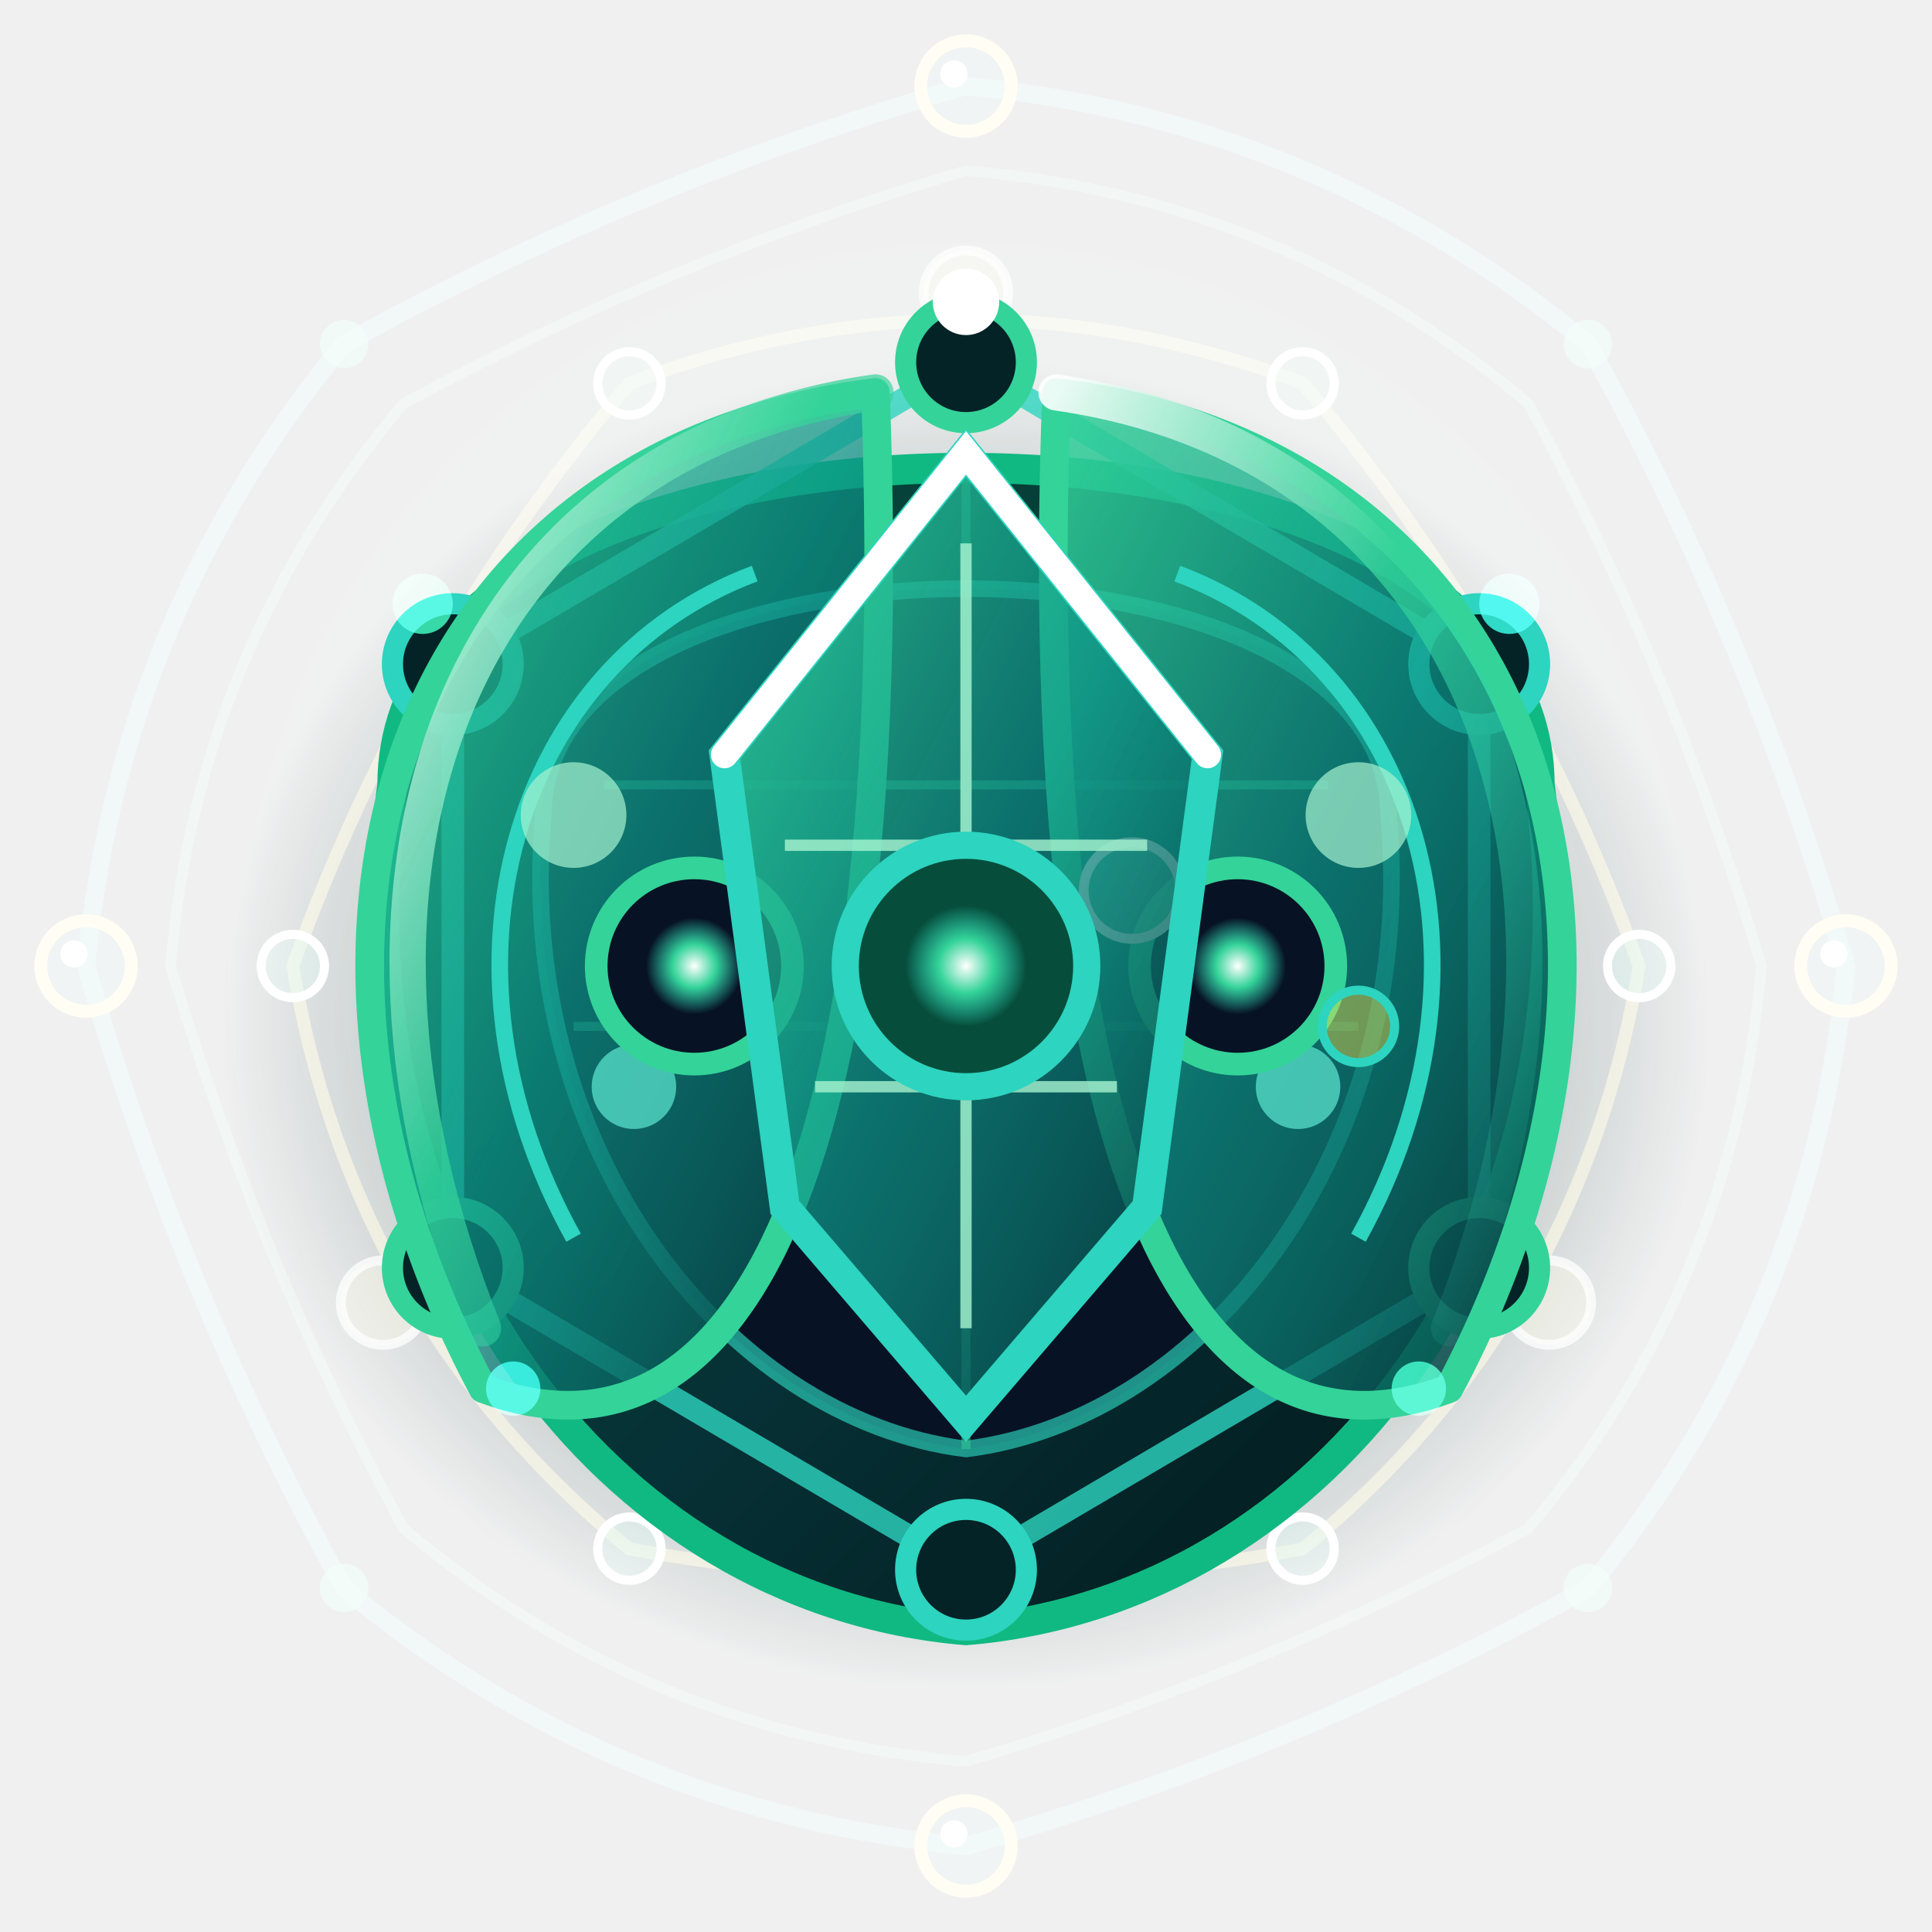
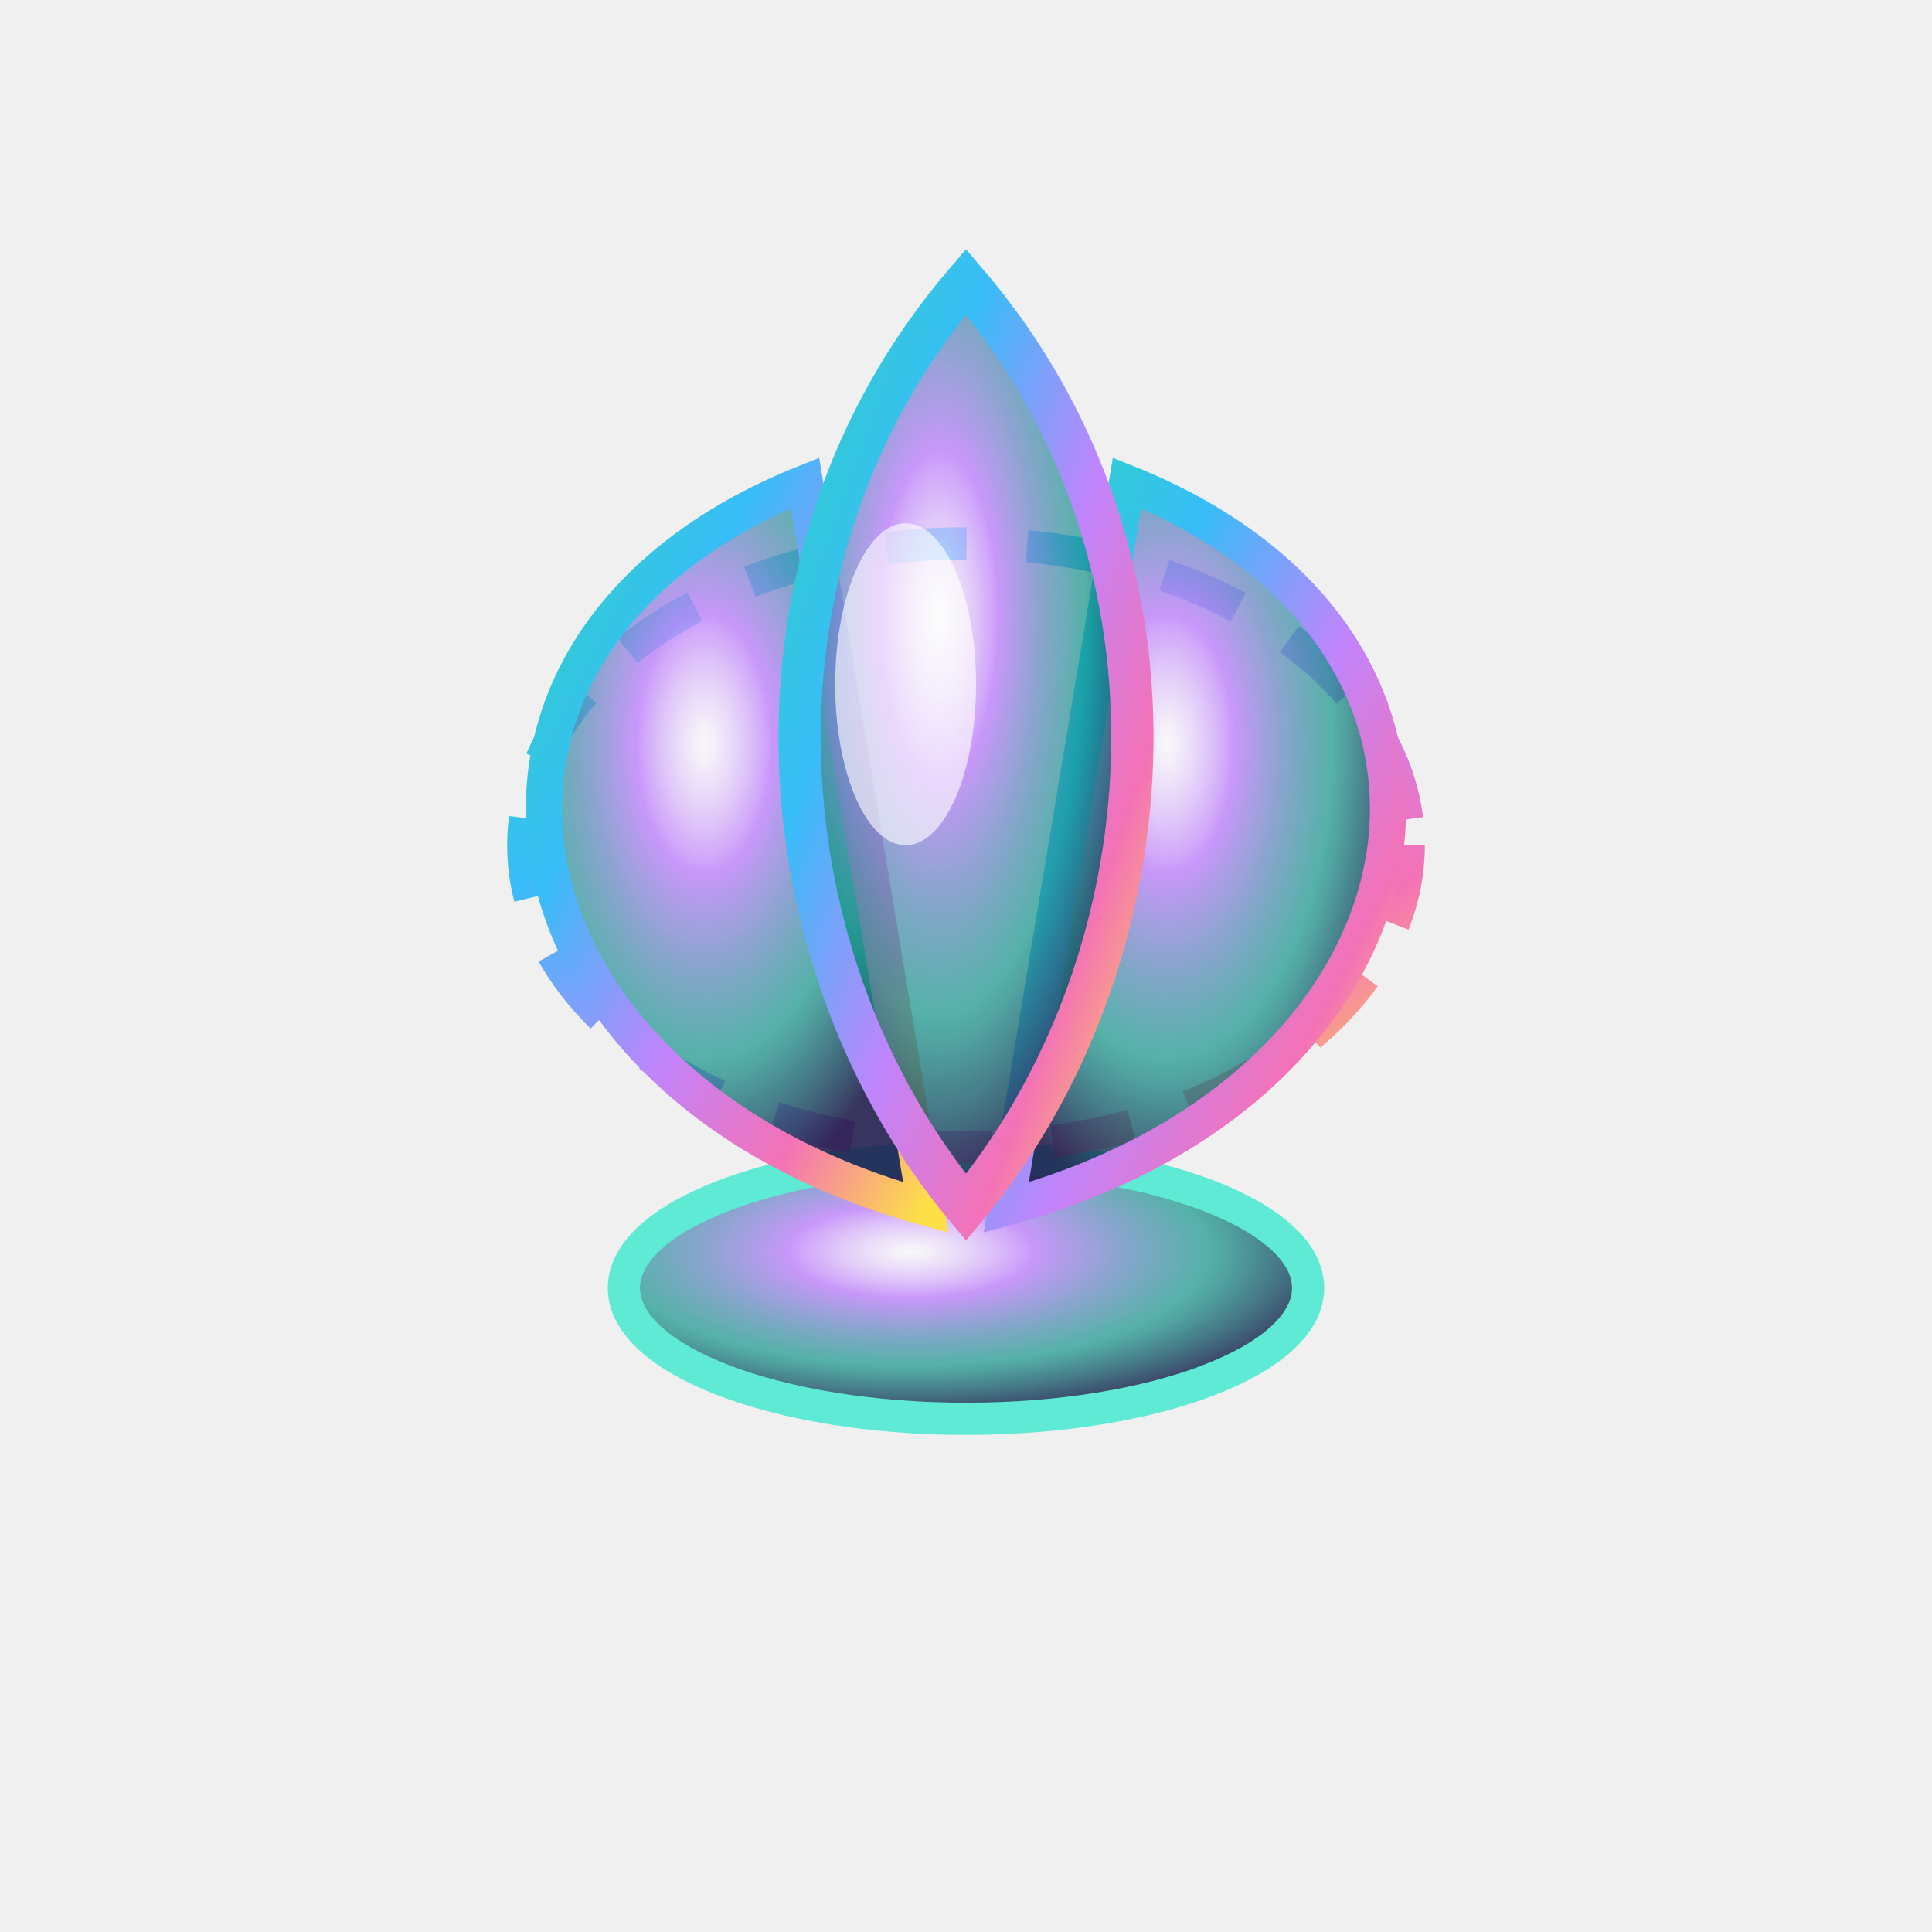
- <svg xmlns="http://www.w3.org/2000/svg" viewBox="0 0 128 128" fill="none" data-rig-id="util-mimic-lv1-rig" data-root-anchor="64,64" data-has-aura="true">
+ <svg xmlns="http://www.w3.org/2000/svg" viewBox="0 0 96 96" width="100%" height="100%" data-rig-id="util-mimic-lv1-rig">
  <defs>
-     <radialGradient id="um1-cast-shadow" cx="50%" cy="50%" r="50%">
-       <stop offset="0%" stop-color="#021317" stop-opacity="0.60" />
-       <stop offset="65%" stop-color="#03181c" stop-opacity="0.25" />
-       <stop offset="100%" stop-color="#03181c" stop-opacity="0" />
+     <radialGradient id="umim-jelly" cx="42%" cy="36%" r="64%">
+       <stop offset="0%" stop-color="#ffffff" stop-opacity="0.54" />
+       <stop offset="28%" stop-color="#c084fc" stop-opacity="0.82" />
+       <stop offset="68%" stop-color="#0d9488" stop-opacity="0.68" />
+       <stop offset="100%" stop-color="#1e1b4b" stop-opacity="0.88" />
    </radialGradient>
-     <radialGradient id="um1-aura-field" cx="50%" cy="50%" r="50%">
-       <stop offset="0%" stop-color="#10b981" stop-opacity="0.28" />
-       <stop offset="55%" stop-color="#2dd4bf" stop-opacity="0.14" />
-       <stop offset="100%" stop-color="#03181c" stop-opacity="0" />
+     <radialGradient id="umim-core" cx="45%" cy="40%" r="55%">
+       <stop offset="0%" stop-color="#ffffff" stop-opacity="0.96" />
+       <stop offset="38%" stop-color="#5eead4" stop-opacity="0.92" />
+       <stop offset="78%" stop-color="#c084fc" stop-opacity="0.65" />
+       <stop offset="100%" stop-color="#0d9488" stop-opacity="0.0" />
    </radialGradient>
-     <linearGradient id="um1-matrix-dark" x1="0%" y1="0%" x2="100%" y2="100%">
-       <stop offset="0%" stop-color="#064e3b" />
-       <stop offset="55%" stop-color="#063136" />
-       <stop offset="100%" stop-color="#021619" />
+     <linearGradient id="umim-irid" x1="0%" y1="0%" x2="100%" y2="100%">
+       <stop offset="0%" stop-color="#2dd4bf" />
+       <stop offset="28%" stop-color="#38bdf8" />
+       <stop offset="55%" stop-color="#c084fc" />
+       <stop offset="78%" stop-color="#f472b6" />
+       <stop offset="100%" stop-color="#fde047" />
    </linearGradient>
-     <linearGradient id="um1-camo-membrane" x1="0%" y1="0%" x2="100%" y2="100%">
-       <stop offset="0%" stop-color="#34d399" stop-opacity="0.88" />
-       <stop offset="50%" stop-color="#0d9488" stop-opacity="0.72" />
-       <stop offset="100%" stop-color="#063136" stop-opacity="0.92" />
+     <linearGradient id="umim-stem" x1="50%" y1="0%" x2="50%" y2="100%">
+       <stop offset="0%" stop-color="#5eead4" stop-opacity="0.92" />
+       <stop offset="55%" stop-color="#c084fc" stop-opacity="0.78" />
+       <stop offset="100%" stop-color="#0d9488" stop-opacity="0.42" />
    </linearGradient>
-     <radialGradient id="um1-joint-glow" cx="50%" cy="50%" r="50%">
-       <stop offset="0%" stop-color="#ffffff" />
-       <stop offset="45%" stop-color="#34d399" />
-       <stop offset="100%" stop-color="#2dd4bf" stop-opacity="0" />
-     </radialGradient>
-     <linearGradient id="um1-rim-light" x1="0%" y1="0%" x2="100%" y2="100%">
-       <stop offset="0%" stop-color="#ffffff" stop-opacity="0.90" />
-       <stop offset="45%" stop-color="#34d399" stop-opacity="0.75" />
-       <stop offset="100%" stop-color="#2dd4bf" stop-opacity="0" />
-     </linearGradient>
-     <radialGradient id="confocal-halo" cx="50%" cy="50%" r="50%">
-       <stop offset="0%" stop-color="#2dd4bf" stop-opacity="0" />
-       <stop offset="68%" stop-color="#2dd4bf" stop-opacity="0.16" />
-       <stop offset="86%" stop-color="#a855f7" stop-opacity="0.32" />
-       <stop offset="100%" stop-color="#03181c" stop-opacity="0" />
-     </radialGradient>
  </defs>
-   <g id="part-shadow-cast" data-pivot="64,68" data-parent="root" data-z-index="1" data-blend="multiply" style="mix-blend-mode: multiply">
-     <ellipse cx="64" cy="68" rx="50" ry="44" fill="url(#um1-cast-shadow)" />
+   <g id="part-shadow-cast" />
+   <g id="part-aura-ring-outer" />
+   <g id="part-aura-ring-inner" />
+   <g id="part-mimic-matrix-base">
+     <ellipse cx="48" cy="64" rx="17" ry="6.5" fill="url(#umim-jelly)" stroke="#5eead4" stroke-width="1.6" />
  </g>
-   <g id="part-aura-ring-outer" data-pivot="64,64" data-parent="root" data-z-index="4" data-blend="screen" data-motion="spin-cw" style="mix-blend-mode: screen">
-     <circle cx="64" cy="64" r="62" fill="url(#um1-aura-field)" />
-     <path fill="none" stroke="#2dd4bf" stroke-width="1.2" stroke-opacity="0.65" d="M122.3,64 Q120.08,87.23 105.22,105.22 Q85.58,116.09 64,122.3 Q40.77,120.08 22.78,105.22 Q11.91,85.58 5.7,64 Q7.92,40.77 22.78,22.78 Q42.42,11.91 64,5.7 Q87.23,7.92 105.22,22.78 Q116.09,42.42 122.3,64 Z" stroke-linecap="round" stroke-linejoin="round" />
-     <path fill="none" stroke="#34d399" stroke-width="0.7" stroke-opacity="0.5" d="M116.7,64 Q114.91,85.09 101.26,101.26 Q83.43,110.91 64,116.7 Q42.91,114.91 26.74,101.26 Q17.09,83.43 11.3,64 Q13.09,42.91 26.74,26.74 Q44.57,17.09 64,11.3 Q85.09,13.09 101.26,26.74 Q110.91,44.57 116.7,64 Z" stroke-linecap="round" stroke-linejoin="round" />
-     <circle cx="122.3" cy="64" r="3.0" fill="#2dd4bf" fill-opacity="0.35" stroke="#fde047" stroke-width="0.85" />
-     <circle cx="121.5" cy="63.2" r="0.9" fill="#ffffff" />
-     <circle cx="105.2" cy="105.2" r="1.6" fill="#34d399" fill-opacity="0.8" />
-     <circle cx="64" cy="122.3" r="3.0" fill="#2dd4bf" fill-opacity="0.35" stroke="#fde047" stroke-width="0.85" />
-     <circle cx="63.2" cy="121.5" r="0.9" fill="#ffffff" />
-     <circle cx="22.8" cy="105.2" r="1.6" fill="#34d399" fill-opacity="0.8" />
-     <circle cx="5.7" cy="64" r="3.0" fill="#2dd4bf" fill-opacity="0.35" stroke="#fde047" stroke-width="0.85" />
-     <circle cx="4.9" cy="63.2" r="0.9" fill="#ffffff" />
-     <circle cx="22.8" cy="22.8" r="1.6" fill="#34d399" fill-opacity="0.8" />
-     <circle cx="64" cy="5.7" r="3.0" fill="#2dd4bf" fill-opacity="0.35" stroke="#fde047" stroke-width="0.85" />
-     <circle cx="63.2" cy="4.9" r="0.9" fill="#ffffff" />
-     <circle cx="105.2" cy="22.8" r="1.6" fill="#34d399" fill-opacity="0.8" />
+   <g id="part-mimic-prism-ring">
+     <ellipse cx="48" cy="42" rx="22" ry="15" fill="none" stroke="url(#umim-irid)" stroke-width="1.6" stroke-dasharray="4 3" />
  </g>
-   <g id="part-aura-ring-inner" data-pivot="64,64" data-parent="root" data-z-index="5" data-blend="screen" data-motion="spin-ccw" style="mix-blend-mode: screen">
-     <path fill="none" stroke="#fde047" stroke-width="0.85" stroke-opacity="0.62" d="M108.6,64 Q104.7,87.5 86.3,102.62 Q64,106.68 41.7,102.62 Q23.3,87.5 19.4,64 Q27.04,42.66 41.7,25.38 Q64,17 86.3,25.38 Q100.96,42.66 108.6,64 Z" stroke-linecap="round" stroke-linejoin="round" />
-     <circle cx="108.6" cy="64" r="2.1" fill="#34d399" fill-opacity="0.45" stroke="#ffffff" stroke-width="0.6" />
-     <circle cx="86.3" cy="102.6" r="2.1" fill="#34d399" fill-opacity="0.45" stroke="#ffffff" stroke-width="0.6" />
-     <circle cx="41.7" cy="102.6" r="2.1" fill="#34d399" fill-opacity="0.45" stroke="#ffffff" stroke-width="0.6" />
-     <circle cx="19.4" cy="64" r="2.1" fill="#34d399" fill-opacity="0.45" stroke="#ffffff" stroke-width="0.6" />
-     <circle cx="41.7" cy="25.4" r="2.1" fill="#34d399" fill-opacity="0.45" stroke="#ffffff" stroke-width="0.6" />
-     <circle cx="86.3" cy="25.4" r="2.1" fill="#34d399" fill-opacity="0.45" stroke="#ffffff" stroke-width="0.6" />
-     <circle cx="102.62" cy="86.3" r="2.8" fill="#fde047" fill-opacity="0.38" stroke="#ffffff" stroke-width="0.65" stroke-opacity="0.75" />
-     <circle cx="25.38" cy="86.3" r="2.8" fill="#fde047" fill-opacity="0.38" stroke="#ffffff" stroke-width="0.65" stroke-opacity="0.75" />
-     <circle cx="64" cy="19.4" r="2.8" fill="#fde047" fill-opacity="0.38" stroke="#ffffff" stroke-width="0.65" stroke-opacity="0.75" />
+   <g id="part-mimic-membrane-right">
+     <path d="M 50 60 C 72 54, 76 32, 56 24 C 54 36, 52 48, 50 60 Z" fill="url(#umim-jelly)" stroke="url(#umim-irid)" stroke-width="1.8" />
  </g>
-   <g id="part-mimic-matrix-base" data-pivot="64,64" data-parent="root" data-z-index="10" data-blend="normal">
-     <path d="M26 52 C26 24 102 24 102 52 C106 82 88 106 64 108 C40 106 22 82 26 52 Z" fill="url(#um1-matrix-dark)" stroke="#10b981" stroke-width="2.0" />
-     <path d="M36 54 C36 34 92 34 92 54 C94 76 80 94 64 96 C48 94 34 76 36 54 Z" fill="#071324" stroke="#2dd4bf" stroke-width="1.1" stroke-opacity="0.65" />
-     <path d="M40 52 L88 52 M38 68 L90 68 M64 32 L64 96" stroke="#34d399" stroke-width="0.6" stroke-opacity="0.5" />
+   <g id="part-mimic-membrane-left">
+     <path d="M 46 60 C 24 54, 20 32, 40 24 C 42 36, 44 48, 46 60 Z" fill="url(#umim-jelly)" stroke="url(#umim-irid)" stroke-width="1.8" />
  </g>
-   <g id="part-mimic-prism-ring" data-pivot="64,64" data-parent="part-mimic-matrix-base" data-z-index="18" data-blend="normal" data-motion="spin-cw">
-     <polygon points="64,24 98,44 98,84 64,104 30,84 30,44" fill="none" stroke="#2dd4bf" stroke-width="1.5" stroke-opacity="0.8" />
-     <circle cx="64" cy="24" r="4" fill="#042326" stroke="#34d399" stroke-width="1.4" />
-     <circle cx="98" cy="44" r="4" fill="#042326" stroke="#2dd4bf" stroke-width="1.4" />
-     <circle cx="98" cy="84" r="4" fill="#042326" stroke="#34d399" stroke-width="1.4" />
-     <circle cx="64" cy="104" r="4" fill="#042326" stroke="#2dd4bf" stroke-width="1.4" />
-     <circle cx="30" cy="84" r="4" fill="#042326" stroke="#34d399" stroke-width="1.4" />
-     <circle cx="30" cy="44" r="4" fill="#042326" stroke="#2dd4bf" stroke-width="1.4" />
+   <g id="part-mimic-membrane-center">
+     <path d="M 48 14 C 60 28, 58 48, 48 60 C 38 48, 36 28, 48 14 Z" fill="url(#umim-jelly)" stroke="url(#umim-irid)" stroke-width="2.1" />
  </g>
-   <g id="part-mimic-membrane-right" data-pivot="82,64" data-parent="part-mimic-matrix-base" data-z-index="25" data-blend="normal" data-motion="rotate-sym-right">
-     <path d="M70 26 C102 30 112 62 96 92 C80 98 68 80 70 26 Z" fill="url(#um1-camo-membrane)" stroke="#34d399" stroke-width="1.9" stroke-linejoin="round" />
-     <path d="M78 38 C94 44 100 64 90 82" stroke="#2dd4bf" stroke-width="1.1" />
-     <circle cx="90" cy="54" r="3.5" fill="#a7f3d0" fill-opacity="0.7" />
-     <circle cx="86" cy="72" r="2.8" fill="#5eead4" fill-opacity="0.7" />
-     <circle cx="82" cy="64" r="6.5" fill="#071324" stroke="#34d399" stroke-width="1.5" />
-     <circle cx="82" cy="64" r="3.2" fill="url(#um1-joint-glow)" />
-     <circle cx="75" cy="59" r="3.2" fill="#99f6e4" fill-opacity="0.38" stroke="#ffffff" stroke-width="0.65" />
-     <circle cx="90" cy="68" r="2.4" fill="#fde047" fill-opacity="0.42" stroke="#2dd4bf" stroke-width="0.6" />
+   <g id="part-light-rim-mimic">
+     <ellipse cx="45" cy="34" rx="3.5" ry="8" fill="#ffffff" opacity="0.62" />
  </g>
-   <g id="part-mimic-membrane-left" data-pivot="46,64" data-parent="part-mimic-matrix-base" data-z-index="25" data-blend="normal" data-motion="rotate-sym-left">
-     <path d="M58 26 C26 30 16 62 32 92 C48 98 60 80 58 26 Z" fill="url(#um1-camo-membrane)" stroke="#34d399" stroke-width="1.9" stroke-linejoin="round" />
-     <path d="M50 38 C34 44 28 64 38 82" stroke="#2dd4bf" stroke-width="1.1" />
-     <circle cx="38" cy="54" r="3.5" fill="#a7f3d0" fill-opacity="0.7" />
-     <circle cx="42" cy="72" r="2.8" fill="#5eead4" fill-opacity="0.7" />
-     <circle cx="46" cy="64" r="6.5" fill="#071324" stroke="#34d399" stroke-width="1.5" />
-     <circle cx="46" cy="64" r="3.2" fill="url(#um1-joint-glow)" />
-   </g>
-   <g id="part-mimic-membrane-center" data-pivot="64,64" data-parent="part-mimic-matrix-base" data-z-index="32" data-blend="normal" data-motion="pulse-breathe">
-     <polygon points="64,30 80,50 76,80 64,94 52,80 48,50" fill="url(#um1-camo-membrane)" stroke="#2dd4bf" stroke-width="2.0" />
-     <path d="M64 36 L64 88 M52 56 L76 56 M54 72 L74 72" stroke="#a7f3d0" stroke-width="0.75" stroke-opacity="0.8" />
-     <circle cx="64" cy="64" r="8" fill="#064e3b" stroke="#2dd4bf" stroke-width="1.8" />
-     <circle cx="64" cy="64" r="4" fill="url(#um1-joint-glow)" />
-   </g>
-   <g id="part-light-rim-mimic" data-pivot="64,64" data-parent="part-mimic-membrane-center" data-z-index="45" data-blend="plus-lighter" style="mix-blend-mode: plus-lighter">
-     <path d="M58 26 C30 30 20 58 32 88" stroke="url(#um1-rim-light)" stroke-width="2.4" stroke-linecap="round" />
-     <path d="M70 26 C98 30 108 58 96 88" stroke="url(#um1-rim-light)" stroke-width="2.4" stroke-linecap="round" />
-     <polyline points="48,50 64,30 80,50" stroke="#ffffff" stroke-width="1.8" stroke-linecap="round" />
-   </g>
-   <g id="part-aura-corona-top" data-pivot="64,64" data-parent="root" data-z-index="65" data-blend="screen" style="mix-blend-mode: screen">
-     <circle cx="64" cy="20" r="2.2" fill="#ffffff" />
-     <circle cx="28" cy="40" r="2" fill="#34d399" />
-     <circle cx="100" cy="40" r="2" fill="#2dd4bf" />
-     <circle cx="34" cy="92" r="1.8" fill="#2dd4bf" />
-     <circle cx="94" cy="92" r="1.8" fill="#34d399" />
-   </g>
+   <g id="part-aura-corona-top" />
</svg>
